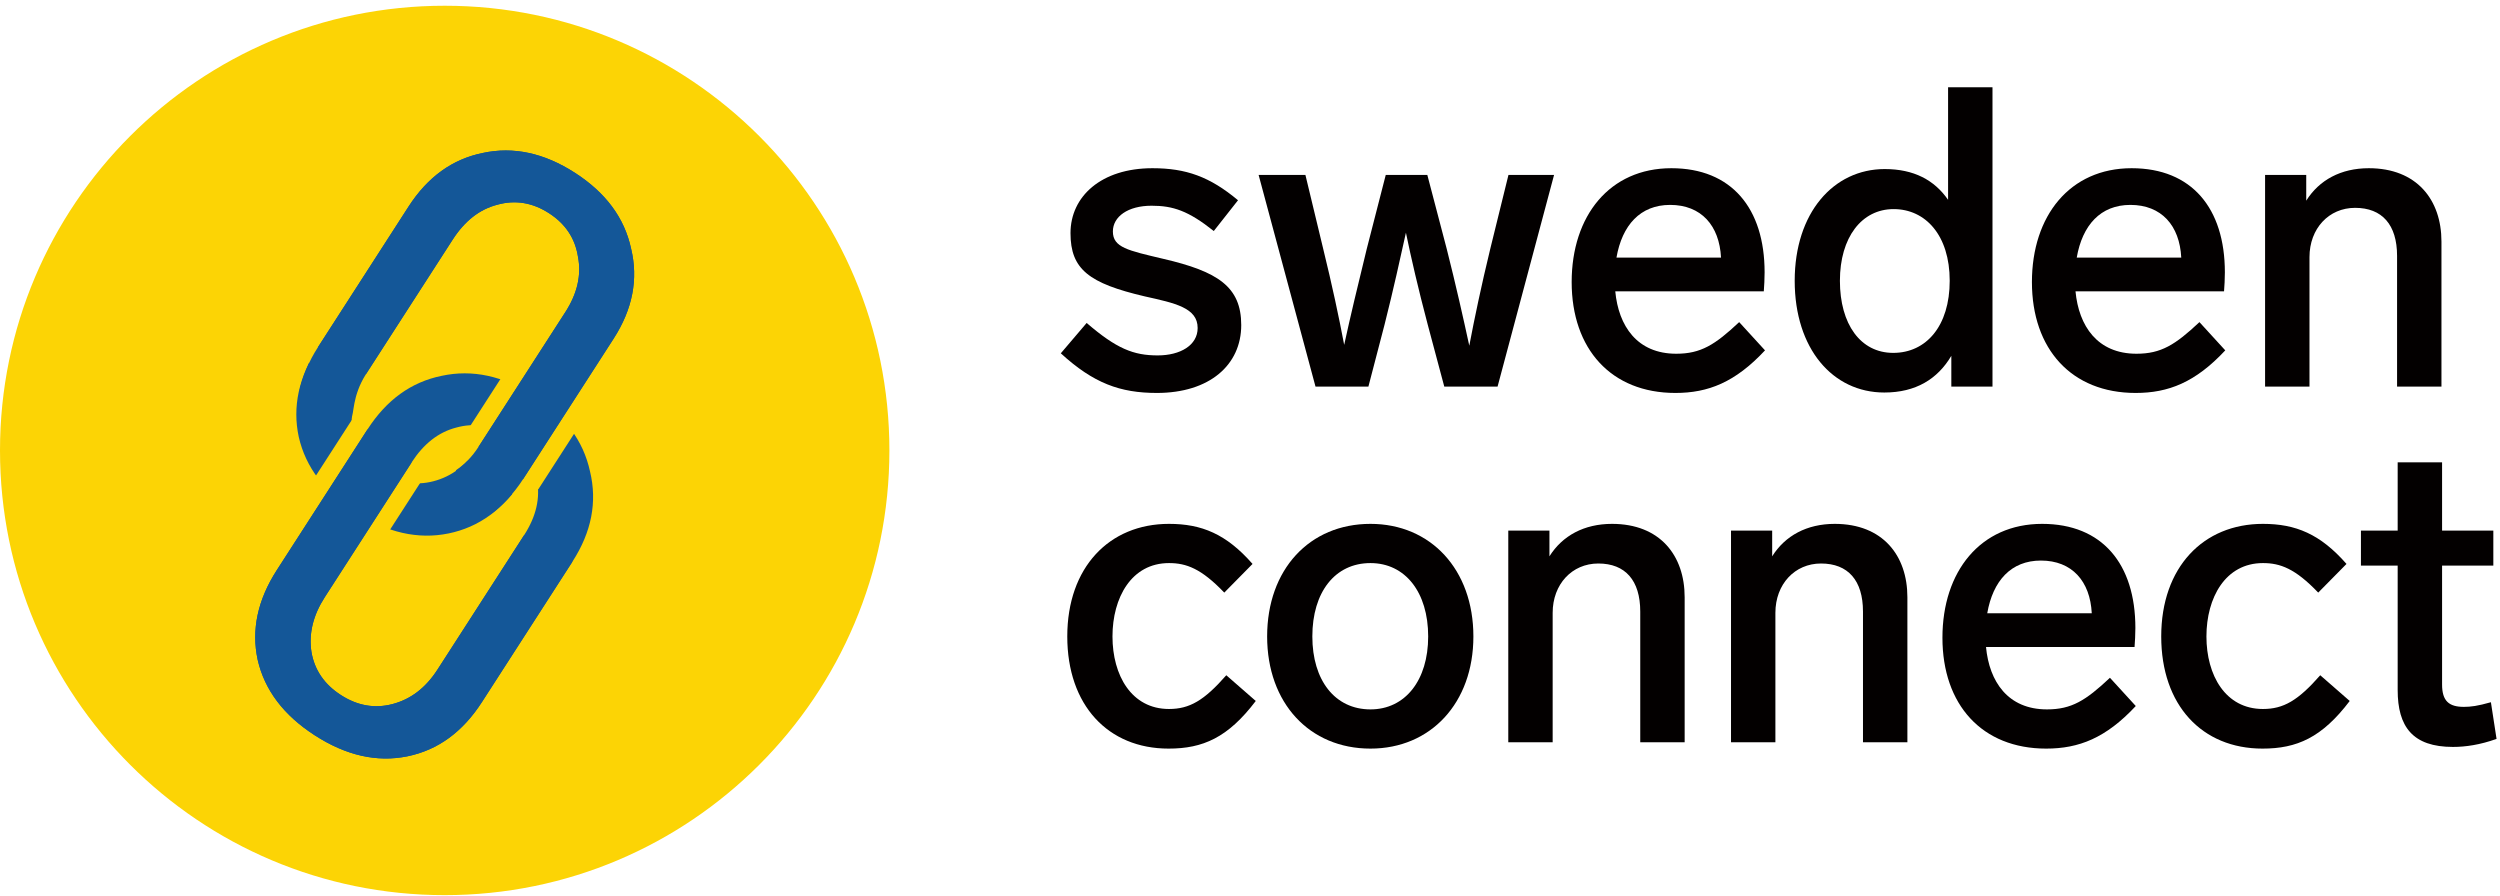
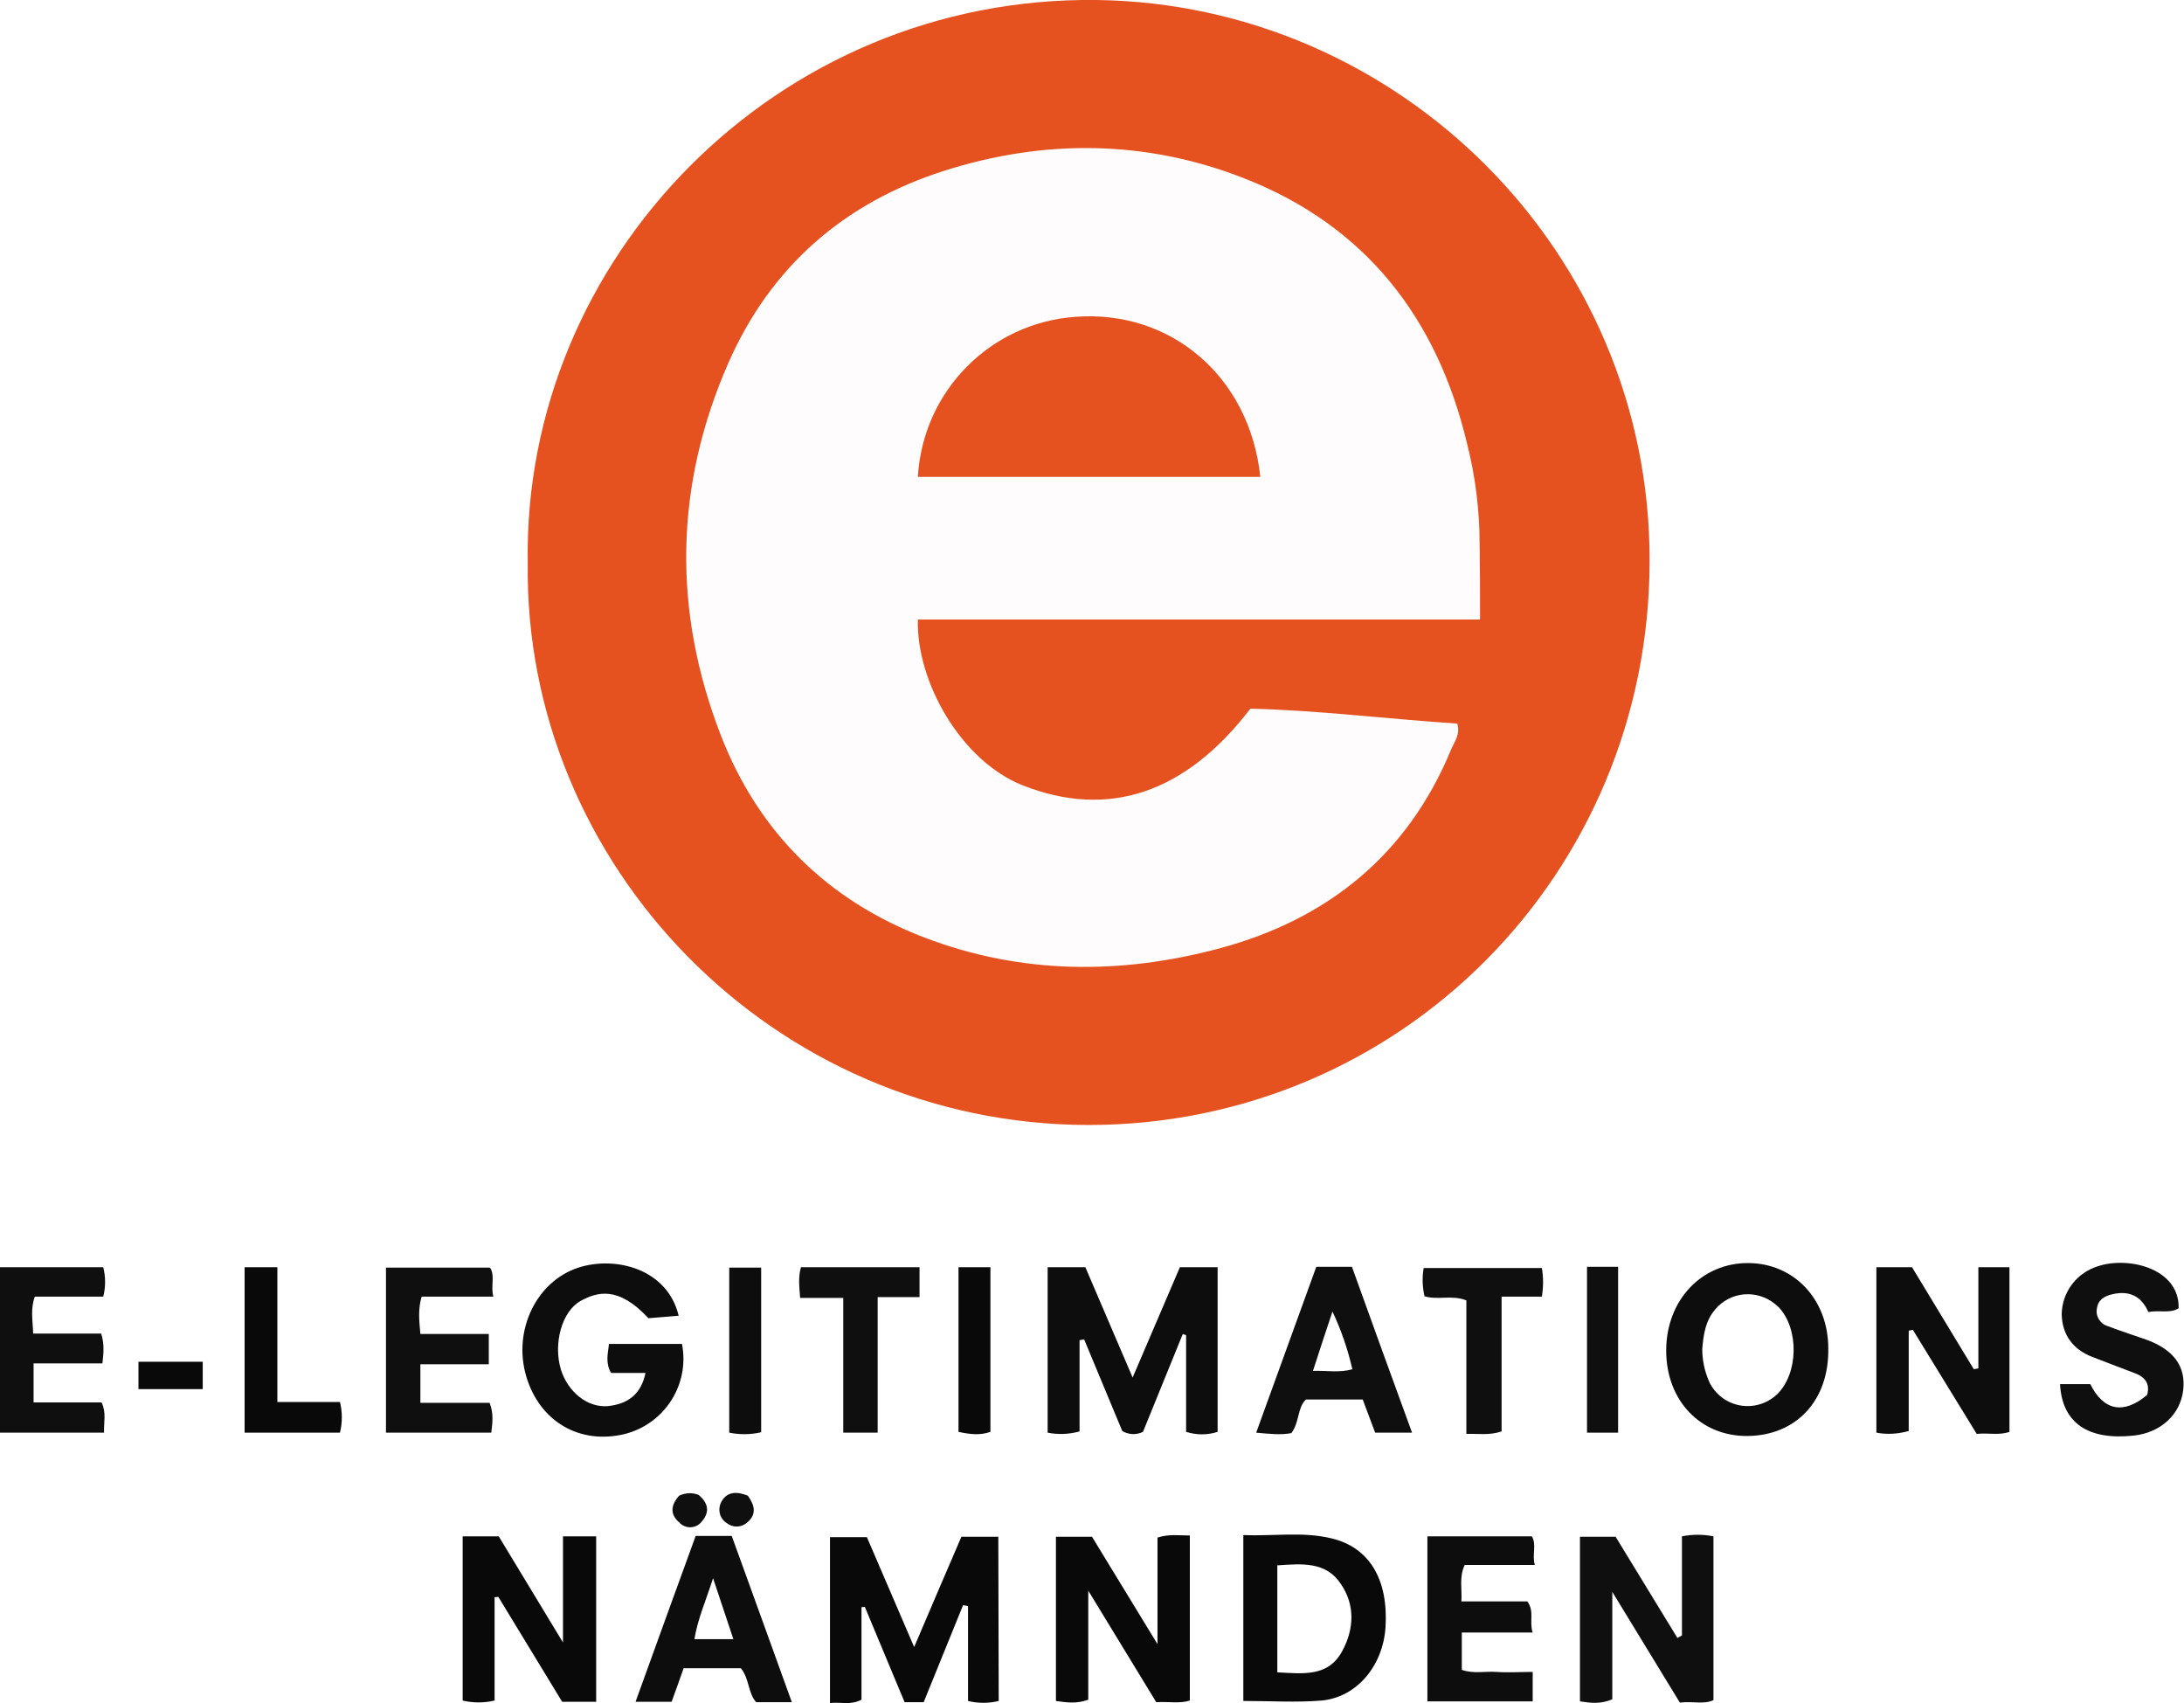
- <svg xmlns="http://www.w3.org/2000/svg" width="391px" height="140px" viewBox="0 0 391 140" version="1.1">
-   <defs />
-   <g id="Page-1" stroke="none" stroke-width="1" fill="none" fill-rule="evenodd">
-     <g id="sweden-connect-farg" transform="translate(0, -1)">
-       <path d="M180.242,27.308 C172.223,27.308 167.426,31.726 167.426,37.465 C167.426,43.132 170.328,45.312 179.043,47.355 C183.777,48.41 187.312,49.136 187.312,52.3 C187.312,55.004 184.598,56.586 181.062,56.586 C177.273,56.586 174.621,55.531 169.953,51.511 L165.91,56.257 C171.023,60.941 175.191,62.457 180.934,62.457 C189.141,62.457 194.129,58.105 194.129,51.84 C194.129,45.84 190.469,43.465 181.945,41.484 C176.391,40.168 174.055,39.707 174.055,37.199 C174.055,34.89 176.391,33.175 180.113,33.175 C183.461,33.175 185.859,33.968 189.836,37.132 L193.625,32.32 C189.203,28.625 185.48,27.308 180.242,27.308 Z" id="Fill-1" fill="#030000" />
-       <path d="M235.922,28.363 L233.082,39.902 C231.691,45.64 230.621,50.718 229.797,55.07 C228.852,50.718 227.715,45.64 226.262,39.902 L223.234,28.363 L216.73,28.363 L213.766,39.902 C212.375,45.574 211.176,50.586 210.23,54.937 C209.41,50.586 208.336,45.574 206.945,39.902 L204.168,28.363 L196.848,28.363 L205.746,61.468 L214.016,61.468 L216.543,51.773 C217.992,46.035 219.004,41.355 219.887,37.398 C220.707,41.355 221.781,46.035 223.297,51.773 L225.887,61.468 L234.219,61.468 L243.055,28.363 L235.922,28.363 Z" id="Fill-2" fill="#030000" />
-       <path d="M272.008,51.379 C268.219,54.937 266.012,56.324 262.16,56.324 C256.035,56.324 253.133,51.972 252.629,46.562 L275.859,46.562 C275.922,45.906 275.984,44.453 275.984,43.597 C275.984,33.574 270.809,27.308 261.402,27.308 C251.742,27.308 245.809,34.757 245.809,45.113 C245.809,55.597 251.996,62.457 262.031,62.457 C267.145,62.457 271.375,60.808 276.047,55.797 L272.008,51.379 Z M261.211,33.047 C266.074,33.047 268.914,36.277 269.168,41.289 L252.816,41.289 C253.699,36.211 256.543,33.047 261.211,33.047 Z" id="Fill-3" fill="#030000" />
-       <path d="M304.68,14.644 L304.68,32.254 C302.535,29.152 299.316,27.441 294.77,27.441 C286.754,27.441 280.691,34.297 280.691,44.914 C280.691,55.531 286.629,62.39 294.707,62.39 C299.633,62.39 303.039,60.281 305.188,56.652 L305.188,61.468 L311.625,61.468 L311.625,14.644 L304.68,14.644 Z M296.098,56.191 C290.984,56.191 287.762,51.707 287.762,44.914 C287.762,38.121 291.172,33.703 296.16,33.703 C301.145,33.703 304.934,37.793 304.934,44.914 C304.934,51.972 301.273,56.191 296.098,56.191 Z" id="Fill-4" fill="#030000" />
-       <path d="M343.992,51.379 C340.203,54.937 337.992,56.324 334.145,56.324 C328.02,56.324 325.117,51.972 324.609,46.562 L347.84,46.562 C347.906,45.906 347.969,44.453 347.969,43.597 C347.969,33.574 342.793,27.308 333.387,27.308 C323.727,27.308 317.793,34.757 317.793,45.113 C317.793,55.597 323.98,62.457 334.016,62.457 C339.129,62.457 343.359,60.808 348.031,55.797 L343.992,51.379 Z M333.195,33.047 C338.059,33.047 340.898,36.277 341.148,41.289 L324.801,41.289 C325.684,36.211 328.523,33.047 333.195,33.047 Z" id="Fill-5" fill="#030000" />
-       <path d="M370.48,27.308 C366.125,27.308 362.719,29.152 360.695,32.386 L360.695,28.363 L354.258,28.363 L354.258,61.468 L361.203,61.468 L361.203,41.222 C361.203,36.738 364.23,33.507 368.336,33.507 C372.566,33.507 374.902,36.144 374.902,41.023 L374.902,61.468 L381.844,61.468 L381.844,38.781 C381.844,32.254 377.992,27.308 370.48,27.308 Z" id="Fill-6" fill="#030000" />
-       <path d="M191.477,93.683 L195.898,89.199 C191.793,84.515 187.941,82.933 182.828,82.933 C173.488,82.933 166.922,89.726 166.922,100.543 C166.922,111.293 173.297,118.082 182.766,118.082 C188.133,118.082 192.047,116.371 196.402,110.632 L191.793,106.609 C188.32,110.566 186.047,111.886 182.828,111.886 C176.957,111.886 173.992,106.609 173.992,100.543 C173.992,94.476 176.957,89.066 182.828,89.066 C185.543,89.066 187.879,89.925 191.477,93.683 Z" id="Fill-7" fill="#030000" />
-       <path d="M214.34,82.933 C204.809,82.933 198.18,90.058 198.18,100.543 C198.18,110.961 204.809,118.082 214.34,118.082 C223.746,118.082 230.438,110.961 230.438,100.543 C230.438,90.058 223.746,82.933 214.34,82.933 Z M214.34,89.066 C219.77,89.066 223.367,93.617 223.367,100.543 C223.367,107.402 219.77,111.949 214.34,111.949 C208.785,111.949 205.25,107.402 205.25,100.543 C205.25,93.617 208.785,89.066 214.34,89.066 Z" id="Fill-8" fill="#030000" />
-       <path d="M252.117,82.933 C247.762,82.933 244.352,84.781 242.332,88.011 L242.332,83.988 L235.895,83.988 L235.895,117.093 L242.836,117.093 L242.836,96.847 C242.836,92.363 245.867,89.132 249.973,89.132 C254.199,89.132 256.535,91.769 256.535,96.652 L256.535,117.093 L263.48,117.093 L263.48,94.41 C263.48,87.879 259.629,82.933 252.117,82.933 Z" id="Fill-9" fill="#030000" />
-       <path d="M286.953,82.933 C282.598,82.933 279.188,84.781 277.168,88.011 L277.168,83.988 L270.73,83.988 L270.73,117.093 L277.672,117.093 L277.672,96.847 C277.672,92.363 280.703,89.132 284.805,89.132 C289.035,89.132 291.371,91.769 291.371,96.652 L291.371,117.093 L298.316,117.093 L298.316,94.41 C298.316,87.879 294.465,82.933 286.953,82.933 Z" id="Fill-10" fill="#030000" />
-       <path d="M329.996,107.004 C326.207,110.566 323.996,111.949 320.145,111.949 C314.023,111.949 311.121,107.597 310.613,102.191 L333.844,102.191 C333.906,101.531 333.973,100.082 333.973,99.222 C333.973,89.199 328.793,82.933 319.391,82.933 C309.73,82.933 303.797,90.386 303.797,100.738 C303.797,111.226 309.984,118.082 320.02,118.082 C325.133,118.082 329.363,116.433 334.035,111.422 L329.996,107.004 Z M319.199,88.672 C324.059,88.672 326.902,91.902 327.152,96.914 L310.805,96.914 C311.688,91.836 314.527,88.672 319.199,88.672 Z" id="Fill-11" fill="#030000" />
-       <path d="M362.57,93.683 L366.992,89.199 C362.887,84.515 359.035,82.933 353.922,82.933 C344.582,82.933 338.016,89.726 338.016,100.543 C338.016,111.293 344.391,118.082 353.859,118.082 C359.227,118.082 363.141,116.371 367.496,110.632 L362.887,106.609 C359.414,110.566 357.145,111.886 353.922,111.886 C348.051,111.886 345.086,106.609 345.086,100.543 C345.086,94.476 348.051,89.066 353.922,89.066 C356.637,89.066 358.973,89.925 362.57,93.683 Z" id="Fill-12" fill="#030000" />
-       <path d="M389.578,110.828 C387.496,111.422 386.422,111.554 385.348,111.554 C383.012,111.554 381.941,110.632 381.941,108.058 L381.941,89.465 L389.957,89.465 L389.957,83.988 L381.941,83.988 L381.941,73.304 L374.996,73.304 L374.996,83.988 L369.25,83.988 L369.25,89.465 L374.996,89.465 L374.996,108.918 C374.996,114.656 377.332,117.82 383.645,117.82 C385.602,117.82 387.875,117.492 390.461,116.566 L389.578,110.828 Z" id="Fill-13" fill="#030000" />
-       <path d="M139.102,71.449 C139.102,109.859 107.961,141 69.551,141 C31.141,141 0,109.859 0,71.449 C0,33.039 31.141,1.898 69.551,1.898 C107.961,1.898 139.102,33.039 139.102,71.449 Z" id="Fill-14" fill="#FCD405" />
-       <path d="M55.68,81.164 C50.792,78.016 47.808,74.074 46.726,69.343 C45.715,64.656 46.715,59.972 49.735,55.289 L63.902,33.3 C66.879,28.687 70.741,25.894 75.496,24.925 C80.297,23.886 85.106,24.921 89.922,28.027 C94.742,31.133 97.668,35.085 98.707,39.883 C99.856,44.656 98.942,49.351 95.969,53.969 L81.797,75.957 C78.782,80.636 74.894,83.464 70.141,84.433 C65.383,85.402 60.562,84.312 55.68,81.164 Z M59.746,74.851 C62.325,76.515 64.997,76.988 67.762,76.273 C70.64,75.535 72.996,73.742 74.833,70.89 L88.414,49.82 C90.293,46.902 90.953,44.011 90.395,41.156 C89.945,38.273 88.434,36 85.855,34.339 C83.277,32.675 80.582,32.237 77.774,33.019 C75.007,33.734 72.684,35.55 70.801,38.468 L57.223,59.538 C55.386,62.39 54.692,65.257 55.141,68.141 C55.633,70.953 57.168,73.191 59.746,74.851 Z" id="Stroke-15" stroke="#FCD405" stroke-width="5.721" />
-       <path d="M55.68,81.164 C50.793,78.015 47.809,74.074 46.727,69.343 C45.715,64.656 46.715,59.972 49.734,55.289 L63.902,33.3 C66.879,28.687 70.742,25.894 75.496,24.925 C80.297,23.886 85.105,24.922 89.922,28.027 C94.742,31.132 97.668,35.086 98.707,39.882 C99.855,44.656 98.941,49.351 95.969,53.968 L81.797,75.957 C78.781,80.636 74.895,83.465 70.141,84.433 C65.383,85.402 60.562,84.312 55.68,81.164 Z M59.746,74.851 C62.324,76.515 64.996,76.988 67.762,76.273 C70.641,75.535 72.996,73.742 74.832,70.89 L88.414,49.82 C90.293,46.902 90.953,44.011 90.395,41.156 C89.945,38.273 88.434,36 85.855,34.34 C83.277,32.675 80.582,32.238 77.773,33.019 C75.008,33.734 72.684,35.55 70.801,38.468 L57.223,59.539 C55.387,62.39 54.691,65.257 55.141,68.14 C55.633,70.953 57.168,73.191 59.746,74.851 Z" id="Fill-16" fill="#145798" />
-       <path d="M57.476,68.156 L43.304,90.14 C40.288,94.824 39.289,99.511 40.3,104.198 C41.383,108.93 44.367,112.871 49.25,116.019 C54.137,119.167 58.957,120.257 63.711,119.288 C68.469,118.319 72.355,115.488 75.371,110.808 L89.539,88.824 L81.988,84.671 L68.41,105.742 C66.57,108.594 64.214,110.39 61.34,111.128 C58.57,111.844 55.899,111.366 53.32,109.706 C50.742,108.043 49.203,105.804 48.715,102.992 C48.266,100.109 48.961,97.245 50.797,94.394 L64.378,73.324 L57.476,68.156 Z" id="Stroke-17" stroke="#FCD405" stroke-width="5.721" />
-       <path d="M57.477,68.156 L43.305,90.14 C40.289,94.824 39.289,99.511 40.301,104.199 C41.383,108.929 44.367,112.871 49.25,116.019 C54.137,119.168 58.957,120.257 63.711,119.289 C68.469,118.32 72.355,115.488 75.371,110.808 L89.539,88.824 L81.988,84.672 L68.41,105.742 C66.57,108.593 64.215,110.39 61.34,111.129 C58.57,111.843 55.898,111.367 53.32,109.707 C50.742,108.043 49.203,105.804 48.715,102.992 C48.266,100.109 48.961,97.246 50.797,94.394 L64.379,73.324 L57.477,68.156 Z" id="Fill-18" fill="#145798" />
-       <path d="M49.25,116.019 C44.367,112.871 41.383,108.929 40.301,104.199 C39.285,99.511 40.289,94.828 43.309,90.144 L57.477,68.156 C60.449,63.543 64.316,60.75 69.07,59.781 C73.871,58.742 78.68,59.777 83.496,62.882 C88.312,65.988 91.242,69.937 92.281,74.738 C93.43,79.511 92.516,84.207 89.543,88.82 L75.371,110.808 C72.355,115.492 68.469,118.316 63.715,119.289 C58.957,120.257 54.137,119.168 49.25,116.019 Z M53.32,109.707 C55.898,111.371 58.57,111.843 61.336,111.129 C64.215,110.39 66.57,108.593 68.406,105.746 L81.988,84.672 C83.867,81.754 84.527,78.867 83.969,76.007 C83.52,73.125 82.008,70.855 79.43,69.191 C76.852,67.531 74.156,67.09 71.348,67.875 C68.582,68.59 66.258,70.406 64.375,73.324 L50.797,94.394 C48.961,97.246 48.266,100.109 48.715,102.992 C49.203,105.808 50.738,108.047 53.32,109.707 Z" id="Fill-19" fill="#145798" />
-       <path d="M89.922,28.027 C85.106,24.921 80.293,23.886 75.496,24.925 C70.741,25.894 66.879,28.687 63.902,33.3 L49.735,55.289 L57.223,59.538 L70.805,38.468 C72.684,35.55 75.007,33.734 77.774,33.019 C80.582,32.235 83.278,32.68 85.855,34.339 C88.434,36.004 89.945,38.269 90.394,41.152 C90.953,44.011 90.297,46.903 88.414,49.82 L74.836,70.891 L81.801,75.953 L95.969,53.964 C98.942,49.351 99.856,44.656 98.704,39.882 C97.668,35.085 94.742,31.133 89.922,28.027 Z" id="Stroke-20" stroke="#FCD405" stroke-width="5.721" stroke-linejoin="bevel" />
-       <path d="M89.922,28.027 C85.105,24.922 80.293,23.886 75.496,24.925 C70.742,25.894 66.879,28.687 63.902,33.3 L49.734,55.289 L57.223,59.539 L70.805,38.468 C72.684,35.55 75.008,33.734 77.773,33.019 C80.582,32.234 83.277,32.679 85.855,34.34 C88.434,36.004 89.945,38.269 90.395,41.152 C90.953,44.011 90.297,46.902 88.414,49.82 L74.836,70.89 L81.801,75.953 L95.969,53.965 C98.941,49.351 99.855,44.656 98.703,39.882 C97.668,35.086 94.742,31.132 89.922,28.027 Z" id="Fill-21" fill="#145798" />
-       <path d="M89.922,28.027 C85.105,24.922 80.293,23.886 75.496,24.925 C70.742,25.894 66.879,28.687 63.902,33.3 L49.734,55.289 C48.297,57.519 47.383,59.754 46.859,61.984 C58.898,70.242 52.82,66.547 57.223,59.539 L70.805,38.468 C72.684,35.55 75.008,33.734 77.773,33.019 C80.582,32.234 83.277,32.679 85.855,34.34 C88.434,36.004 89.945,38.269 90.395,41.152 C90.953,44.011 90.297,46.902 88.414,49.82 L74.836,70.89 C73.824,72.461 72.633,73.664 71.289,74.558 C71.289,74.558 73.855,79.382 76.867,81.324 C78.699,79.933 80.359,78.183 81.801,75.953 L95.969,53.965 C98.941,49.351 99.855,44.656 98.703,39.882 C97.668,35.086 94.742,31.132 89.922,28.027 Z" id="Fill-22" fill="#145798" />
+ <svg xmlns="http://www.w3.org/2000/svg" version="1.1" id="Layer_1" x="0px" y="0px" viewBox="0 0 526.8 410.6" style="enable-background:new 0 0 526.8 410.6;" xml:space="preserve">
+   <style type="text/css">
+ 	.st0{fill:#E65120;}
+ 	.st1{fill:#0D0D0D;}
+ 	.st2{fill:#090909;}
+ 	.st3{fill:#0F0F0F;}
+ 	.st4{fill:#FEFCFC;}
+ </style>
+   <g id="Layer_2_1_">
+     <g id="Layer_1-2">
+       <path class="st0" d="M127.3,135.8C126,62.6,187.1-1,264.6,0C337.5,1,398,60.8,397.9,135.2c0,75.6-60.3,136.2-135.5,136.1    C186.2,271.1,126.3,208.4,127.3,135.8z" />
+       <path class="st1" d="M286.1,345.3V322l-0.8-0.3c-3.2,7.9-6.4,15.7-9.6,23.6c-1.6,0.8-3.5,0.7-5-0.2l-9.2-22.1l-1.1,0.2v22    c-2.5,0.7-5.2,0.8-7.7,0.3v-39.9h9.1l11.4,26.6l11.4-26.6h9.1v39.7C291.3,346.1,288.6,346.1,286.1,345.3z" />
+       <path class="st2" d="M240.9,410.2c-2.4,0.6-5,0.6-7.4,0v-22.9l-1.2-0.2l-9.5,23.4h-4.6l-9.6-23l-0.8,0.1v22.3    c-2.7,1.4-5,0.5-7.6,0.8v-40h8.9c3.6,8.3,7.3,17,11.4,26.5c4-9.4,7.7-18,11.4-26.6h8.9L240.9,410.2z" />
+       <path class="st3" d="M405.7,394.4v-23.9c2.5-0.5,5.1-0.5,7.6,0v39.5c-2.3,1.1-5,0.2-8.1,0.6l-16.3-26.7v25.9    c-2.8,1.2-5.2,0.9-7.8,0.5v-39.7h8.6l14.9,24.4L405.7,394.4z" />
+       <path class="st1" d="M477.2,330v-24.4h7.5v39.7c-2.5,0.9-5,0.2-7.9,0.5l-15.4-25.1l-1,0.2v24.2c-2.5,0.7-5.2,0.9-7.8,0.4v-39.9    h8.6l14.9,24.6L477.2,330z" />
+       <path class="st1" d="M155.7,331.1h-8.3c-1.4-2.4-0.8-4.6-0.5-7h17.6c1.9,9.7-4.1,19.2-13.7,21.7c-11,2.7-20.7-3-23.9-14    s2.5-22.8,12.6-26.1c9-2.9,21.5,0.3,24.2,11.6l-7.3,0.6c-7.3-7.9-12.4-6.3-16.3-4.2c-4.6,2.5-6.7,10.4-4.8,16.6    c1.7,5.4,6.4,9.2,11.3,8.8C151.3,338.6,154.6,336.4,155.7,331.1z" />
+       <path class="st2" d="M143.8,410.4h-8.2c-5.1-8.4-10.3-16.9-15.4-25.3l-0.9,0.1v24.9c-2.5,0.6-5.2,0.6-7.7,0v-39.6h8.7l15.5,25.6    v-25.6h8L143.8,410.4z" />
+       <path class="st2" d="M254.7,410.2v-39.6h8.7l15.8,25.9v-25.7c2.8-0.9,5.2-0.5,7.8-0.5v39.8c-2.5,0.8-5.1,0.2-8.1,0.4l-16.4-26.9    v26.3C259.7,410.9,257.5,410.6,254.7,410.2z" />
+       <path class="st3" d="M8,321.6h16.4c0.8,2.5,0.6,4.7,0.3,7.2H8.1v9.4h16.4c1.2,2.5,0.5,4.7,0.6,7.3H0v-39.9h24.9    c0.6,2.3,0.6,4.8,0,7.1H8.4C7.3,315.7,7.9,318.4,8,321.6z" />
+       <path class="st3" d="M518.2,316.4c-1.7-3.9-4.7-5.2-8.6-4.3c-1.9,0.4-3.5,1.3-3.8,3.4c-0.4,1.9,0.8,3.8,2.6,4.3    c3.1,1.2,6.3,2.2,9.4,3.3c6.5,2.4,9.5,6.4,8.8,12.2s-5.4,10.2-11.9,10.9c-11,1.2-17.3-3-17.8-12.4h7.3c3.2,6.4,8,7.4,13.7,2.6    c0.8-2.8-0.6-4.4-3.1-5.3c-3.4-1.3-6.9-2.6-10.2-3.9c-4.6-1.8-7.2-5.3-7.3-10.3c0.1-5,3.2-9.4,7.8-11.2c7.6-3.1,20.7,0,20.4,9.8    C523.5,316.8,521.1,315.9,518.2,316.4z" />
+       <path class="st1" d="M352.6,393.7v9c2.8,1,5.6,0.3,8.4,0.5s5.6,0,8.7,0v7.1h-25.4v-39.8h25.2c1.2,2,0,4.3,0.7,6.9h-16.9    c-1.4,3-0.6,5.8-0.8,8.8h15.9c1.8,2.4,0.4,4.8,1.3,7.5L352.6,393.7z" />
+       <path class="st3" d="M101.4,321.7h16.5v7.3h-16.5v9.3h16.7c1,2.6,0.7,4.7,0.4,7.2H93.1v-39.8h25.1c1.3,2,0.1,4.3,0.8,7h-17.3    C100.8,315.8,101.1,318.4,101.4,321.7z" />
+       <path class="st3" d="M371.9,305.7c0.4,2.3,0.4,4.7,0,7h-9.7v32.5c-3,1-5.6,0.5-8.5,0.6v-32.2c-3.5-1.4-6.9,0-10.1-1    c-0.5-2.2-0.6-4.5-0.2-6.8H371.9z" />
+       <path class="st3" d="M221.8,305.6v7.2h-10.1v32.7h-8.3V313H193c-0.2-2.7-0.5-5,0.2-7.4L221.8,305.6z" />
+       <path class="st2" d="M66.9,338.1H82c0.6,2.4,0.6,5,0,7.4H59v-39.9h7.9V338.1z" />
+       <path class="st3" d="M382.8,305.5h7.5v40h-7.5V305.5z" />
+       <path class="st1" d="M183.6,345.4c-2.5,0.6-5.2,0.6-7.7,0.1v-39.8h7.7V345.4z" />
+       <path class="st2" d="M231.2,305.6h7.7v39.7c-2.5,0.9-5,0.6-7.7,0V305.6z" />
+       <path class="st2" d="M33.4,335v-6.6h15.5v6.6H33.4z" />
+       <path class="st3" d="M180.4,360.7c1.7,2.4,2.1,4.5-0.1,6.4c-1.4,1.3-3.5,1.4-5,0.2c-1.8-1.1-2.3-3.5-1.2-5.3    C175.5,359.6,177.9,359.7,180.4,360.7z" />
+       <path class="st3" d="M163.8,360.7c1.5-0.7,3.2-0.8,4.7-0.2c2.3,1.9,2.8,4.1,0.8,6.4c-1.2,1.6-3.5,1.9-5.1,0.6    c-0.1-0.1-0.2-0.1-0.2-0.2C161.6,365.3,161.7,363.1,163.8,360.7z" />
+       <path class="st4" d="M357,149.4H221.4c-0.4,15,10.4,34.1,25.3,40c20.6,8.1,39.2,2,54.9-18.5c16.5,0.4,33.2,2.5,49.9,3.6    c0.8,2.6-0.7,4.4-1.5,6.3c-10.5,25.4-29.8,40.9-55.8,47.9c-23.9,6.4-47.9,6.3-71.2-2.6s-40-25.3-49.1-48.7    c-11.7-30.1-11.2-60.3,1.8-89.9c10.2-23.2,27.9-38.6,52-46.3s48.7-7.5,72.4,1.8c29.4,11.5,46.6,33.8,53.8,64.1    c2,7.9,3,16.1,3,24.2C357,137.1,357,142.9,357,149.4z" />
+       <path class="st1" d="M421.8,304.6c-11.4-0.1-19.9,9-19.9,21.1s8.3,20.7,19.6,20.6c11.8-0.1,19.7-8.6,19.5-21.1    C441,313.4,432.8,304.7,421.8,304.6z M428.6,336.3c-4.2,3.9-10.7,3.7-14.6-0.5c-0.8-0.9-1.5-1.9-1.9-3c-1-2.4-1.5-4.9-1.5-7.5    c0.3-3.6,0.8-6.8,3.1-9.5c3.7-4.4,10.1-4.9,14.5-1.3c0.3,0.3,0.6,0.5,0.9,0.8C434,320.6,433.8,331.3,428.6,336.3z" />
+       <path class="st2" d="M321.2,371c-7-1.7-14.1-0.5-21.3-0.8v40c6.6,0,12.8,0.4,18.9-0.1c8.5-0.8,14.8-8.4,15.4-17.7    C334.9,381,330.4,373.2,321.2,371z M323.8,398.1c-3.4,6.4-9.5,5.5-15.7,5.2v-25.8c5.9-0.4,11.8-1,15.4,4.6    C326.8,387,326.7,392.7,323.8,398.1z" />
+       <path class="st3" d="M326.1,305.5h-8.6c-4.8,13.3-9.6,26.5-14.5,40c3.3,0.3,6,0.6,8.5,0.1c2-2.7,1.4-6.1,3.5-8.1h13.7l3,8h8.9    C335.6,331.8,330.8,318.6,326.1,305.5z M316.7,330.6c1.6-5,3-9.2,4.7-14.3c2.1,4.4,3.7,9.1,4.8,13.9    C323.1,331.1,320.2,330.5,316.7,330.6z" />
+       <path class="st1" d="M176.5,370.4h-8.7c-4.8,13.2-9.6,26.4-14.5,40h8.7c1-2.7,1.9-5.3,2.9-8.1h13.8c2.1,2.6,1.7,6,3.7,8.2h8.6    C186,396.6,181.2,383.4,176.5,370.4z M167.5,395.3c0.8-4.9,2.7-9.1,4.5-14.7l4.9,14.7H167.5z" />
+       <path class="st0" d="M304,115h-82.6c1.2-20.7,17.5-37.2,38.1-38.6C282.2,74.7,301.4,90.6,304,115z" />
    </g>
  </g>
</svg>
